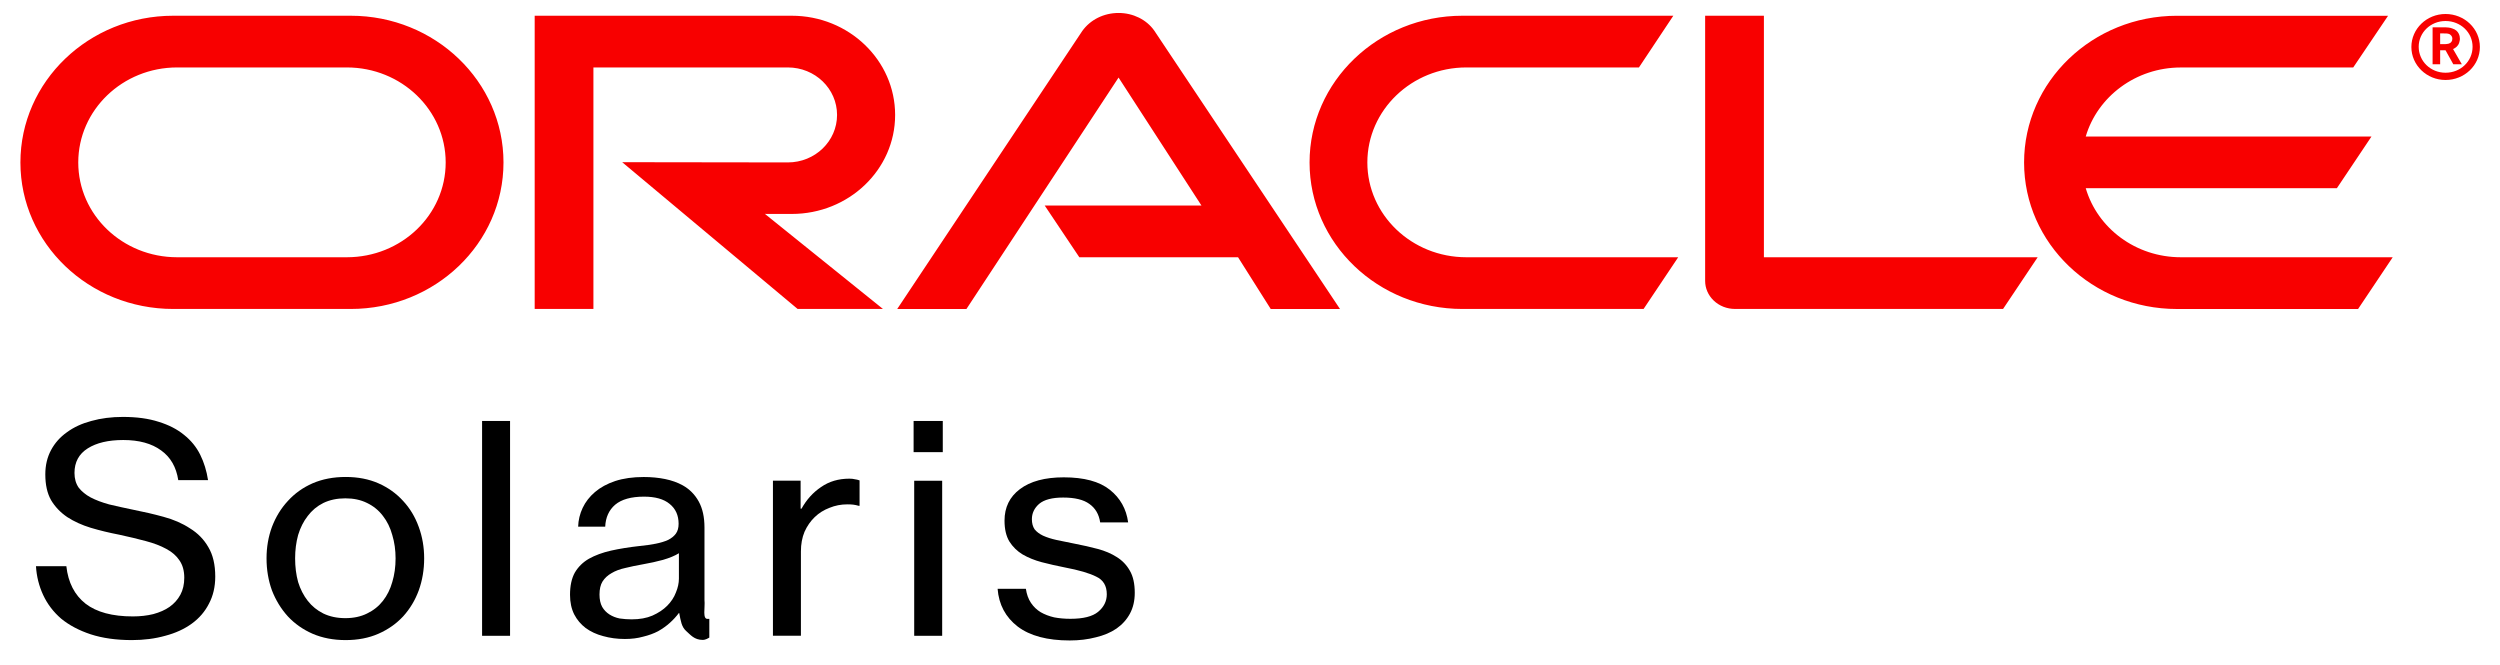
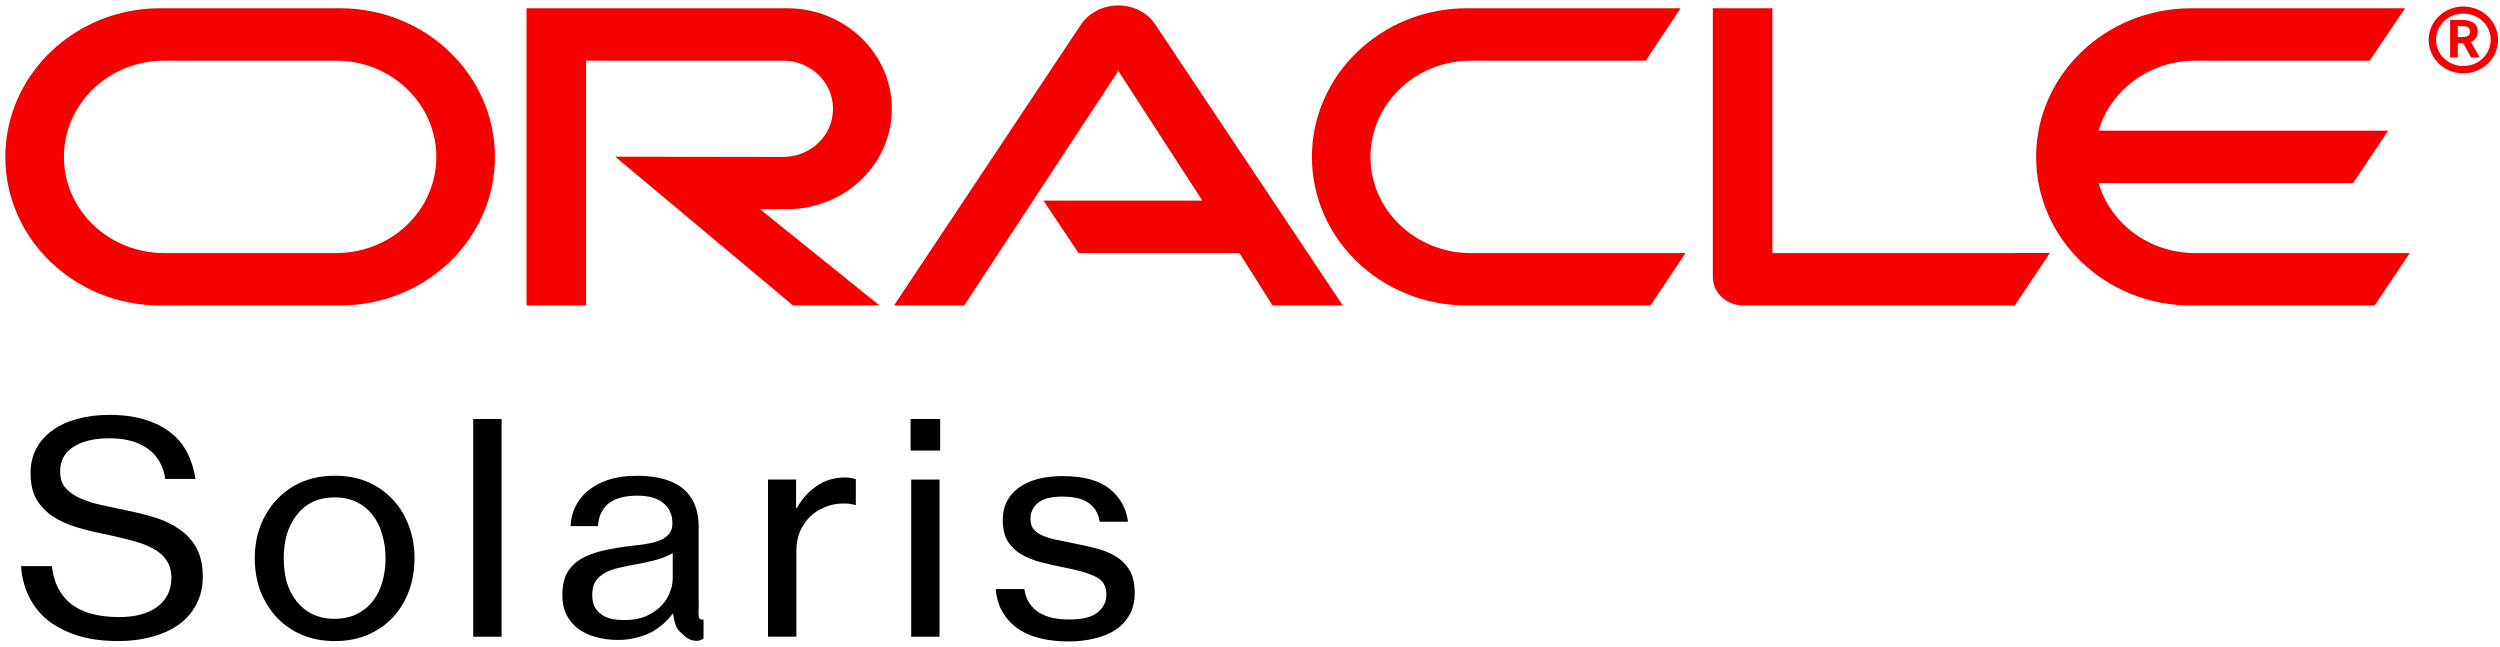
- <svg xmlns="http://www.w3.org/2000/svg" height="87.5" width="329.4">
-   <g stroke-width="2.925" transform="matrix(.5081 0 0 .4877 2.7 1.722)">
-     <g fill="#f80000" transform="translate(-715.1 -719.7)">
-       <path d="m980.7 771.7h40.65l-21.5-34.58-39.45 62.53h-17.95l47.99-75.11c2.086-3.035 5.564-4.868 9.42-4.868 3.73 0 7.207 1.77 9.23 4.742l48.18 75.23h-17.96l-8.472-13.97h-41.16zm186.5 13.97v-65.25h-15.24v71.63c0 1.96.759 3.857 2.213 5.311 1.454 1.454 3.414 2.276 5.564 2.276h69.48l8.978-13.97zm-252.1-11.7c14.79 0 26.81-11.95 26.81-26.74s-12.01-26.81-26.81-26.81h-66.66v79.22h15.23v-65.25h50.41c7.081 0 12.77 5.753 12.77 12.83 0 7.081-5.69 12.83-12.77 12.83l-42.95-.063 45.48 39.64h22.13l-30.6-25.67zm-160.4 25.67c-21.87 0-39.62-17.7-39.62-39.58s17.75-39.64 39.62-39.64h46.04c21.87 0 39.61 17.77 39.61 39.64s-17.73 39.58-39.61 39.58zm45.02-13.97c14.17 0 25.64-11.44 25.64-25.61 0-14.16-11.47-25.67-25.64-25.67h-44c-14.16 0-25.64 11.51-25.64 25.67s11.48 25.61 25.64 25.61zm289.3 13.97c-21.88 0-39.64-17.7-39.64-39.58s17.77-39.64 39.64-39.64h54.69l-8.914 13.97h-44.76c-14.16 0-25.67 11.51-25.67 25.67s11.51 25.61 25.67 25.61h54.94l-8.977 13.97zm186.3-13.97c-11.7 0-21.62-7.84-24.66-18.65h65.12l8.978-13.97h-74.1c3.035-10.75 12.96-18.65 24.66-18.65h44.7l9.041-13.97h-54.75c-21.88 0-39.64 17.77-39.64 39.64s17.77 39.58 39.64 39.58h46.97l8.977-13.97h-54.94" />
-       <path d="m1337 728.8c0-3.857 3.098-6.954 6.954-6.954 3.92 0 7.018 3.098 7.018 6.954 0 3.92-3.098 7.018-7.018 7.018-3.857 0-6.954-3.098-6.954-7.018zm6.954 8.978c4.931 0 8.914-3.983 8.914-8.914s-3.983-8.914-8.914-8.914c-4.868 0-8.851 3.983-8.851 8.914s3.983 8.914 8.851 8.914zm-.822-14.23c1.391 0 1.96.063 2.592.316 1.77.569 1.96 2.15 1.96 2.782 0 .126 0 .443-.126.822-.063.379-.316 1.138-1.201 1.707-.126.063-.19.126-.442.253l2.276 4.109h-2.213l-2.023-3.793h-1.391v3.793h-1.96v-9.989zm.696 4.552c.632-.063 1.264-.063 1.644-.632.19-.253.253-.506.253-.885 0-.506-.316-.948-.759-1.201-.443-.19-.885-.19-1.834-.19h-.569v2.908h1.264" />
-     </g>
-     <g stroke-width="2.925">
-       <path d="m28.9 169.4q-6.084 0-10.69-1.56-4.524-1.56-7.644-4.212-3.042-2.73-4.68-6.396-1.638-3.666-1.872-7.8h7.878q.702 6.63 4.992 10.14 4.29 3.432 12.25 3.432 2.886 0 5.304-.624 2.496-.702 4.212-1.95 1.794-1.326 2.808-3.276 1.014-1.95 1.014-4.602 0-2.808-1.248-4.68-1.17-1.872-3.432-3.12-2.184-1.248-5.304-2.106-3.042-.858-6.864-1.716-3.9-.78-7.41-1.872-3.432-1.092-6.084-2.886-2.652-1.872-4.212-4.602-1.482-2.73-1.482-6.942 0-3.666 1.482-6.552t4.134-4.836q2.652-2.028 6.318-3.042 3.744-1.092 8.19-1.092 5.382 0 9.283 1.326 3.9 1.248 6.552 3.51 2.73 2.262 4.212 5.382 1.482 3.12 2.028 6.864h-7.722q-.78-5.304-4.446-8.034-3.666-2.808-9.829-2.808-5.772 0-9.205 2.262-3.432 2.262-3.432 6.63 0 2.34 1.092 3.978 1.17 1.56 3.12 2.652 2.028 1.092 4.758 1.872 2.808.702 6.084 1.404 4.212.858 8.034 1.95 3.9 1.092 6.864 3.12 3.042 1.95 4.758 5.07 1.794 3.12 1.794 7.956 0 4.134-1.638 7.332-1.56 3.198-4.446 5.382-2.886 2.184-6.864 3.276-3.978 1.17-8.659 1.17z" />
-       <path d="m84.32 169.4q-4.758 0-8.581-1.716-3.744-1.716-6.396-4.68-2.652-3.042-4.134-7.02-1.404-4.056-1.404-8.659 0-4.524 1.404-8.502 1.482-4.056 4.134-7.02 2.652-3.042 6.396-4.758 3.822-1.716 8.581-1.716 4.758 0 8.503 1.716t6.396 4.758q2.652 2.964 4.056 7.02 1.404 3.978 1.404 8.502 0 4.602-1.404 8.659-1.404 3.978-4.056 7.02-2.652 2.964-6.396 4.68-3.744 1.716-8.503 1.716zm-.078-5.928q3.198 0 5.616-1.248 2.496-1.248 4.134-3.432 1.638-2.184 2.418-5.07.858-2.964.858-6.396 0-3.354-.858-6.318-.78-2.964-2.418-5.148-1.638-2.262-4.134-3.51-2.418-1.248-5.616-1.248-3.198 0-5.694 1.248-2.418 1.248-4.056 3.51-1.638 2.184-2.496 5.148-.78 2.964-.78 6.318 0 3.432.78 6.396.858 2.886 2.496 5.07 1.638 2.184 4.056 3.432 2.496 1.248 5.694 1.248z" />
-       <path d="m119.7 110.2h7.254v58.04h-7.254z" />
-       <path d="m156.7 169.1c-1.976 0-3.848-.26-5.616-.78-1.716-.468-3.224-1.196-4.524-2.184-1.248-.988-2.236-2.21-2.964-3.666-.728-1.508-1.092-3.276-1.092-5.304 0-2.444.416-4.446 1.248-6.006.884-1.56 2.106-2.808 3.666-3.744 1.612-.936 3.51-1.664 5.694-2.184 2.236-.52 4.706-.936 7.41-1.248 1.56-.156 2.964-.364 4.212-.624s2.314-.598 3.198-1.014c.884-.468 1.56-1.04 2.028-1.716s.702-1.56.702-2.652c0-2.288-.78-4.082-2.34-5.382-1.508-1.3-3.718-1.95-6.63-1.95-3.328 0-5.824.728-7.488 2.184-1.612 1.456-2.47 3.432-2.574 5.928h-7.02c.052-1.768.442-3.458 1.17-5.07s1.794-3.042 3.198-4.29 3.146-2.236 5.226-2.964c2.132-.728 4.602-1.092 7.41-1.092 1.976 0 3.822.182 5.538.546s3.25.936 4.602 1.716c1.768 1.04 3.146 2.496 4.134 4.368.988 1.872 1.482 4.212 1.482 7.02v19.58c.214 2.018-.641 5.37.944 5.086h.312v5.07c-1.045.657-1.469.592-1.692.624-2.236 0-3.206-1.403-4.35-2.443-1.144-1.092-1.351-2.591-1.767-4.827h-.078c-.676.936-1.456 1.82-2.34 2.652s-1.898 1.586-3.042 2.262c-1.144.624-2.444 1.118-3.9 1.482-1.404.416-2.99.624-4.758.624zm1.794-5.304c2.08 0 3.874-.338 5.382-1.014 1.56-.728 2.834-1.612 3.822-2.652 1.04-1.092 1.794-2.288 2.262-3.588.52-1.3.78-2.548.78-3.744v-6.864c-1.04.676-2.418 1.274-4.134 1.794-1.664.468-3.354.858-5.07 1.17s-3.276.65-4.68 1.014c-1.404.312-2.6.78-3.588 1.404-.988.572-1.768 1.326-2.34 2.262-.52.884-.78 2.054-.78 3.51 0 1.352.234 2.47.702 3.354.468.832 1.092 1.508 1.872 2.028s1.664.884 2.652 1.092c1.04.156 2.08.234 3.12.234z" />
-       <path d="m202.3 133.9h.234q1.95-3.666 5.07-5.85 3.12-2.262 7.332-2.262.858 0 1.404.156.624.078 1.248.312v6.864h-.234q-.78-.234-1.404-.312-.624-.078-1.56-.078-2.418 0-4.602.936-2.184.858-3.822 2.496-1.638 1.638-2.652 3.978-.936 2.34-.936 5.304v22.78h-7.254v-41.89h7.176z" />
-       <path d="m231.6 110.2h7.566v8.424h-7.566zm.156 16.15h7.254v41.89h-7.254z" />
-       <path d="m272.1 169.5q-8.737 0-13.49-3.744-4.758-3.822-5.226-10.22h7.332q.312 2.262 1.326 3.822t2.496 2.496q1.56.936 3.51 1.404 1.95.39 4.212.39 4.992 0 7.176-1.872 2.262-1.95 2.262-4.758 0-3.432-2.73-4.758-2.652-1.404-8.19-2.496-3.042-.624-5.928-1.404-2.808-.78-4.992-2.106-2.106-1.326-3.432-3.51-1.248-2.184-1.248-5.616 0-5.382 3.978-8.502 4.056-3.198 11.39-3.198 7.878 0 11.93 3.354t4.758 8.815h-7.254q-.468-3.276-2.808-4.992-2.262-1.716-6.786-1.716-4.29 0-6.24 1.716-1.872 1.716-1.872 4.134 0 1.638.702 2.73.78 1.014 2.184 1.716 1.482.702 3.51 1.17 2.106.468 4.758 1.014 3.12.624 5.928 1.404 2.808.78 4.914 2.184 2.184 1.404 3.432 3.744 1.248 2.262 1.248 5.928 0 3.198-1.248 5.616t-3.51 4.056q-2.184 1.56-5.304 2.34-3.12.858-6.786.858z" />
-     </g>
-   </g>
+ <svg xmlns="http://www.w3.org/2000/svg" height="84" viewBox="0 0 325 84" width="325">
+   <path d="m135.651 26.082h20.655l-10.924-16.864-20.045 30.496h-9.12l24.383-36.632c1.06-1.48 2.827-2.374 4.787-2.374 1.895 0 3.661.864 4.689 2.313l24.481 36.69h-9.126l-4.305-6.813h-20.913zm94.761 6.814v-31.823h-7.743v34.934c0 .956.385 1.881 1.124 2.59s1.735 1.11 2.827 1.11h35.303l4.562-6.813zm-128.092-5.707c7.515 0 13.622-5.828 13.622-13.041s-6.102-13.075-13.622-13.075h-33.87v38.636h7.738v-31.823h25.614c3.598 0 6.488 2.806 6.488 6.258 0 3.453-2.891 6.257-6.488 6.257l-21.823-.031 23.108 19.332h11.244l-15.547-12.519zm-81.499 12.52c-11.112 0-20.131-8.633-20.131-19.303 0-10.671 9.019-19.333 20.131-19.333h23.393c11.112 0 20.126 8.667 20.126 19.333s-9.009 19.303-20.126 19.303zm22.874-6.813c7.2 0 13.028-5.58 13.028-12.49 0-6.906-5.828-12.52-13.028-12.52h-22.356c-7.195 0-13.028 5.614-13.028 12.52 0 6.905 5.833 12.49 13.028 12.49zm146.994 6.813c-11.117 0-20.141-8.633-20.141-19.303 0-10.671 9.029-19.333 20.141-19.333h27.788l-4.529 6.813h-22.743c-7.195 0-13.043 5.614-13.043 12.52 0 6.905 5.848 12.49 13.043 12.49h27.915l-4.561 6.813zm94.659-6.813c-5.945 0-10.985-3.824-12.53-9.096h33.088l4.561-6.813h-37.65c1.542-5.243 6.585-9.096 12.53-9.096h22.712l4.594-6.813h-27.819c-11.117 0-20.141 8.666-20.141 19.332s9.029 19.304 20.141 19.304h23.866l4.561-6.814h-27.915" fill="#f80000" />
+   <path d="m316.687 5.16c0-1.881 1.575-3.391 3.534-3.391 1.991 0 3.566 1.51 3.566 3.391 0 1.912-1.575 3.423-3.566 3.423-1.96 0-3.534-1.511-3.534-3.423zm3.534 4.379c2.505 0 4.529-1.943 4.529-4.348s-2.024-4.347-4.529-4.347c-2.474 0-4.497 1.942-4.497 4.347s2.023 4.348 4.497 4.348zm-.418-6.94c.707 0 .996.03 1.317.154.899.277.996 1.048.996 1.357 0 .061 0 .215-.064.4-.032.185-.161.555-.611.833-.064.031-.096.062-.224.123l1.156 2.004h-1.124l-1.028-1.85h-.707v1.85h-.996v-4.871zm.353 2.22c.322-.031.643-.031.836-.309.096-.123.128-.246.128-.431 0-.247-.16-.463-.385-.586-.225-.093-.45-.093-.932-.093h-.289v1.419z" fill="#f80000" />
+   <path d="m15.384 83.338q-3.091 0-5.431-.76-2.299-.761-3.884-2.055-1.546-1.331-2.378-3.119-.833-1.788-.951-3.804h4.002q.357 3.233 2.537 4.945 2.18 1.674 6.224 1.674 1.466 0 2.695-.304 1.268-.343 2.14-.951.912-.647 1.427-1.598.515-.951.515-2.244 0-1.37-.634-2.283-.595-.913-1.744-1.521-1.11-.609-2.695-1.028-1.545-.418-3.487-.836-1.982-.381-3.765-.913-1.744-.533-3.092-1.408-1.347-.913-2.14-2.244-.753-1.332-.753-3.386 0-1.788.753-3.195.753-1.408 2.101-2.359 1.347-.989 3.21-1.483 1.902-.533 4.161-.533 2.735 0 4.717.647 1.981.608 3.329 1.712 1.387 1.103 2.14 2.624.753 1.522 1.03 3.348h-3.923q-.396-2.587-2.259-3.918-1.863-1.37-4.994-1.37-2.933 0-4.677 1.103-1.744 1.104-1.744 3.234 0 1.141.555 1.94.594.761 1.585 1.293 1.03.533 2.418.913 1.426.343 3.091.685 2.14.418 4.082.951 1.982.533 3.488 1.522 1.545.951 2.417 2.472.912 1.522.912 3.88 0 2.017-.833 3.576-.792 1.56-2.259 2.625-1.466 1.065-3.487 1.598-2.022.57-4.4.57z" />
+   <path d="m43.543 83.338q-2.418 0-4.36-.837-1.902-.836-3.25-2.282-1.347-1.484-2.1-3.424-.714-1.978-.714-4.223 0-2.206.714-4.146.753-1.978 2.1-3.424 1.348-1.483 3.25-2.32 1.942-.837 4.36-.837 2.418 0 4.32.837 1.903.837 3.25 2.32 1.348 1.446 2.061 3.424.713 1.94.713 4.146 0 2.245-.713 4.223-.713 1.94-2.061 3.424-1.347 1.446-3.25 2.282-1.902.837-4.32.837zm-.04-2.891q1.625 0 2.854-.608 1.268-.609 2.1-1.674.833-1.065 1.229-2.473.436-1.445.436-3.119 0-1.636-.436-3.081-.396-1.446-1.229-2.511-.832-1.103-2.1-1.712-1.229-.609-2.854-.609-1.625 0-2.893.609-1.228.609-2.061 1.712-.832 1.065-1.268 2.511-.396 1.445-.396 3.081 0 1.674.396 3.119.436 1.408 1.268 2.473.833 1.065 2.061 1.674 1.268.608 2.893.608z" />
+   <path d="m61.52 54.467h3.685v28.306h-3.685z" />
+   <path d="m80.319 83.192c-1.004 0-1.955-.127-2.853-.38-.872-.229-1.638-.584-2.299-1.065-.634-.482-1.136-1.078-1.506-1.788-.37-.736-.555-1.598-.555-2.587 0-1.192.212-2.168.634-2.929.45-.761 1.07-1.37 1.863-1.826.819-.457 1.784-.812 2.893-1.065 1.136-.254 2.391-.457 3.765-.609.793-.076 1.506-.178 2.14-.304.634-.127 1.176-.292 1.625-.495.449-.228.793-.507 1.031-.837.237-.329.356-.761.356-1.293 0-1.116-.396-1.991-1.189-2.625-.766-.634-1.889-.951-3.368-.951-1.691 0-2.959.355-3.805 1.065-.819.71-1.255 1.674-1.308 2.891h-3.567c.027-.862.225-1.686.595-2.472.37-.787.911-1.484 1.625-2.093.713-.608 1.598-1.09 2.655-1.445 1.083-.355 2.338-.533 3.765-.533 1.004 0 1.942.089 2.814.267.872.177 1.651.456 2.338.836.899.508 1.599 1.218 2.101 2.131s.753 2.054.753 3.423v9.55c.109.984-.326 2.619.479 2.48h.159v2.473c-.531.32-.746.288-.86.304-1.136 0-1.629-.684-2.21-1.191-.581-.533-.686-1.264-.898-2.355h-.039c-.344.457-.74.888-1.189 1.294s-.965.773-1.546 1.103c-.581.304-1.242.545-1.982.723-.713.203-1.519.304-2.417.304zm.912-2.587c1.057 0 1.968-.165 2.734-.494.793-.355 1.44-.786 1.942-1.294.529-.532.912-1.115 1.15-1.749.264-.634.396-1.243.396-1.826v-3.348c-.528.33-1.229.621-2.1.875-.846.228-1.705.418-2.577.571-.871.152-1.664.317-2.377.494-.714.152-1.322.38-1.824.685-.502.279-.898.647-1.188 1.103-.265.431-.397 1.002-.397 1.712 0 .659.119 1.204.357 1.636.238.405.555.735.951.989.396.253.846.431 1.348.532.528.076 1.056.114 1.585.114z" />
+   <path d="m103.489 66.025h.119q.99-1.788 2.576-2.853 1.585-1.103 3.725-1.103.436 0 .713.076.317.038.634.152v3.348h-.118q-.397-.115-.714-.153-.317-.038-.792-.038-1.229 0-2.339.457-1.109.418-1.942 1.217-.832.799-1.347 1.94-.476 1.142-.476 2.587v11.11h-3.686v-20.43h3.647z" />
+   <path d="m118.376 54.467h3.844v4.108h-3.844zm.079 7.876h3.686v20.43h-3.686z" />
+   <path d="m138.954 83.387q-4.439 0-6.854-1.826-2.418-1.864-2.656-4.984h3.726q.158 1.103.674 1.864.515.761 1.268 1.217.792.457 1.783.685.991.19 2.14.19 2.537 0 3.646-.913 1.15-.951 1.15-2.32 0-1.674-1.387-2.321-1.348-.685-4.162-1.217-1.545-.304-3.012-.685-1.426-.38-2.536-1.027-1.07-.647-1.744-1.712-.634-1.065-.634-2.739 0-2.624 2.021-4.146 2.061-1.56 5.787-1.56 4.003 0 6.062 1.636 2.059 1.636 2.418 4.299h-3.686q-.238-1.598-1.427-2.435-1.149-.836-3.448-.836-2.18 0-3.17.836-.952.837-.952 2.017 0 .798.357 1.331.396.495 1.11.837.753.342 1.783.571 1.07.228 2.418.494 1.585.304 3.012.685 1.427.38 2.497 1.065 1.109.685 1.743 1.826.634 1.103.634 2.891 0 1.56-.634 2.739-.634 1.179-1.783 1.978-1.11.761-2.695 1.141-1.585.419-3.448.419z" />
</svg>
